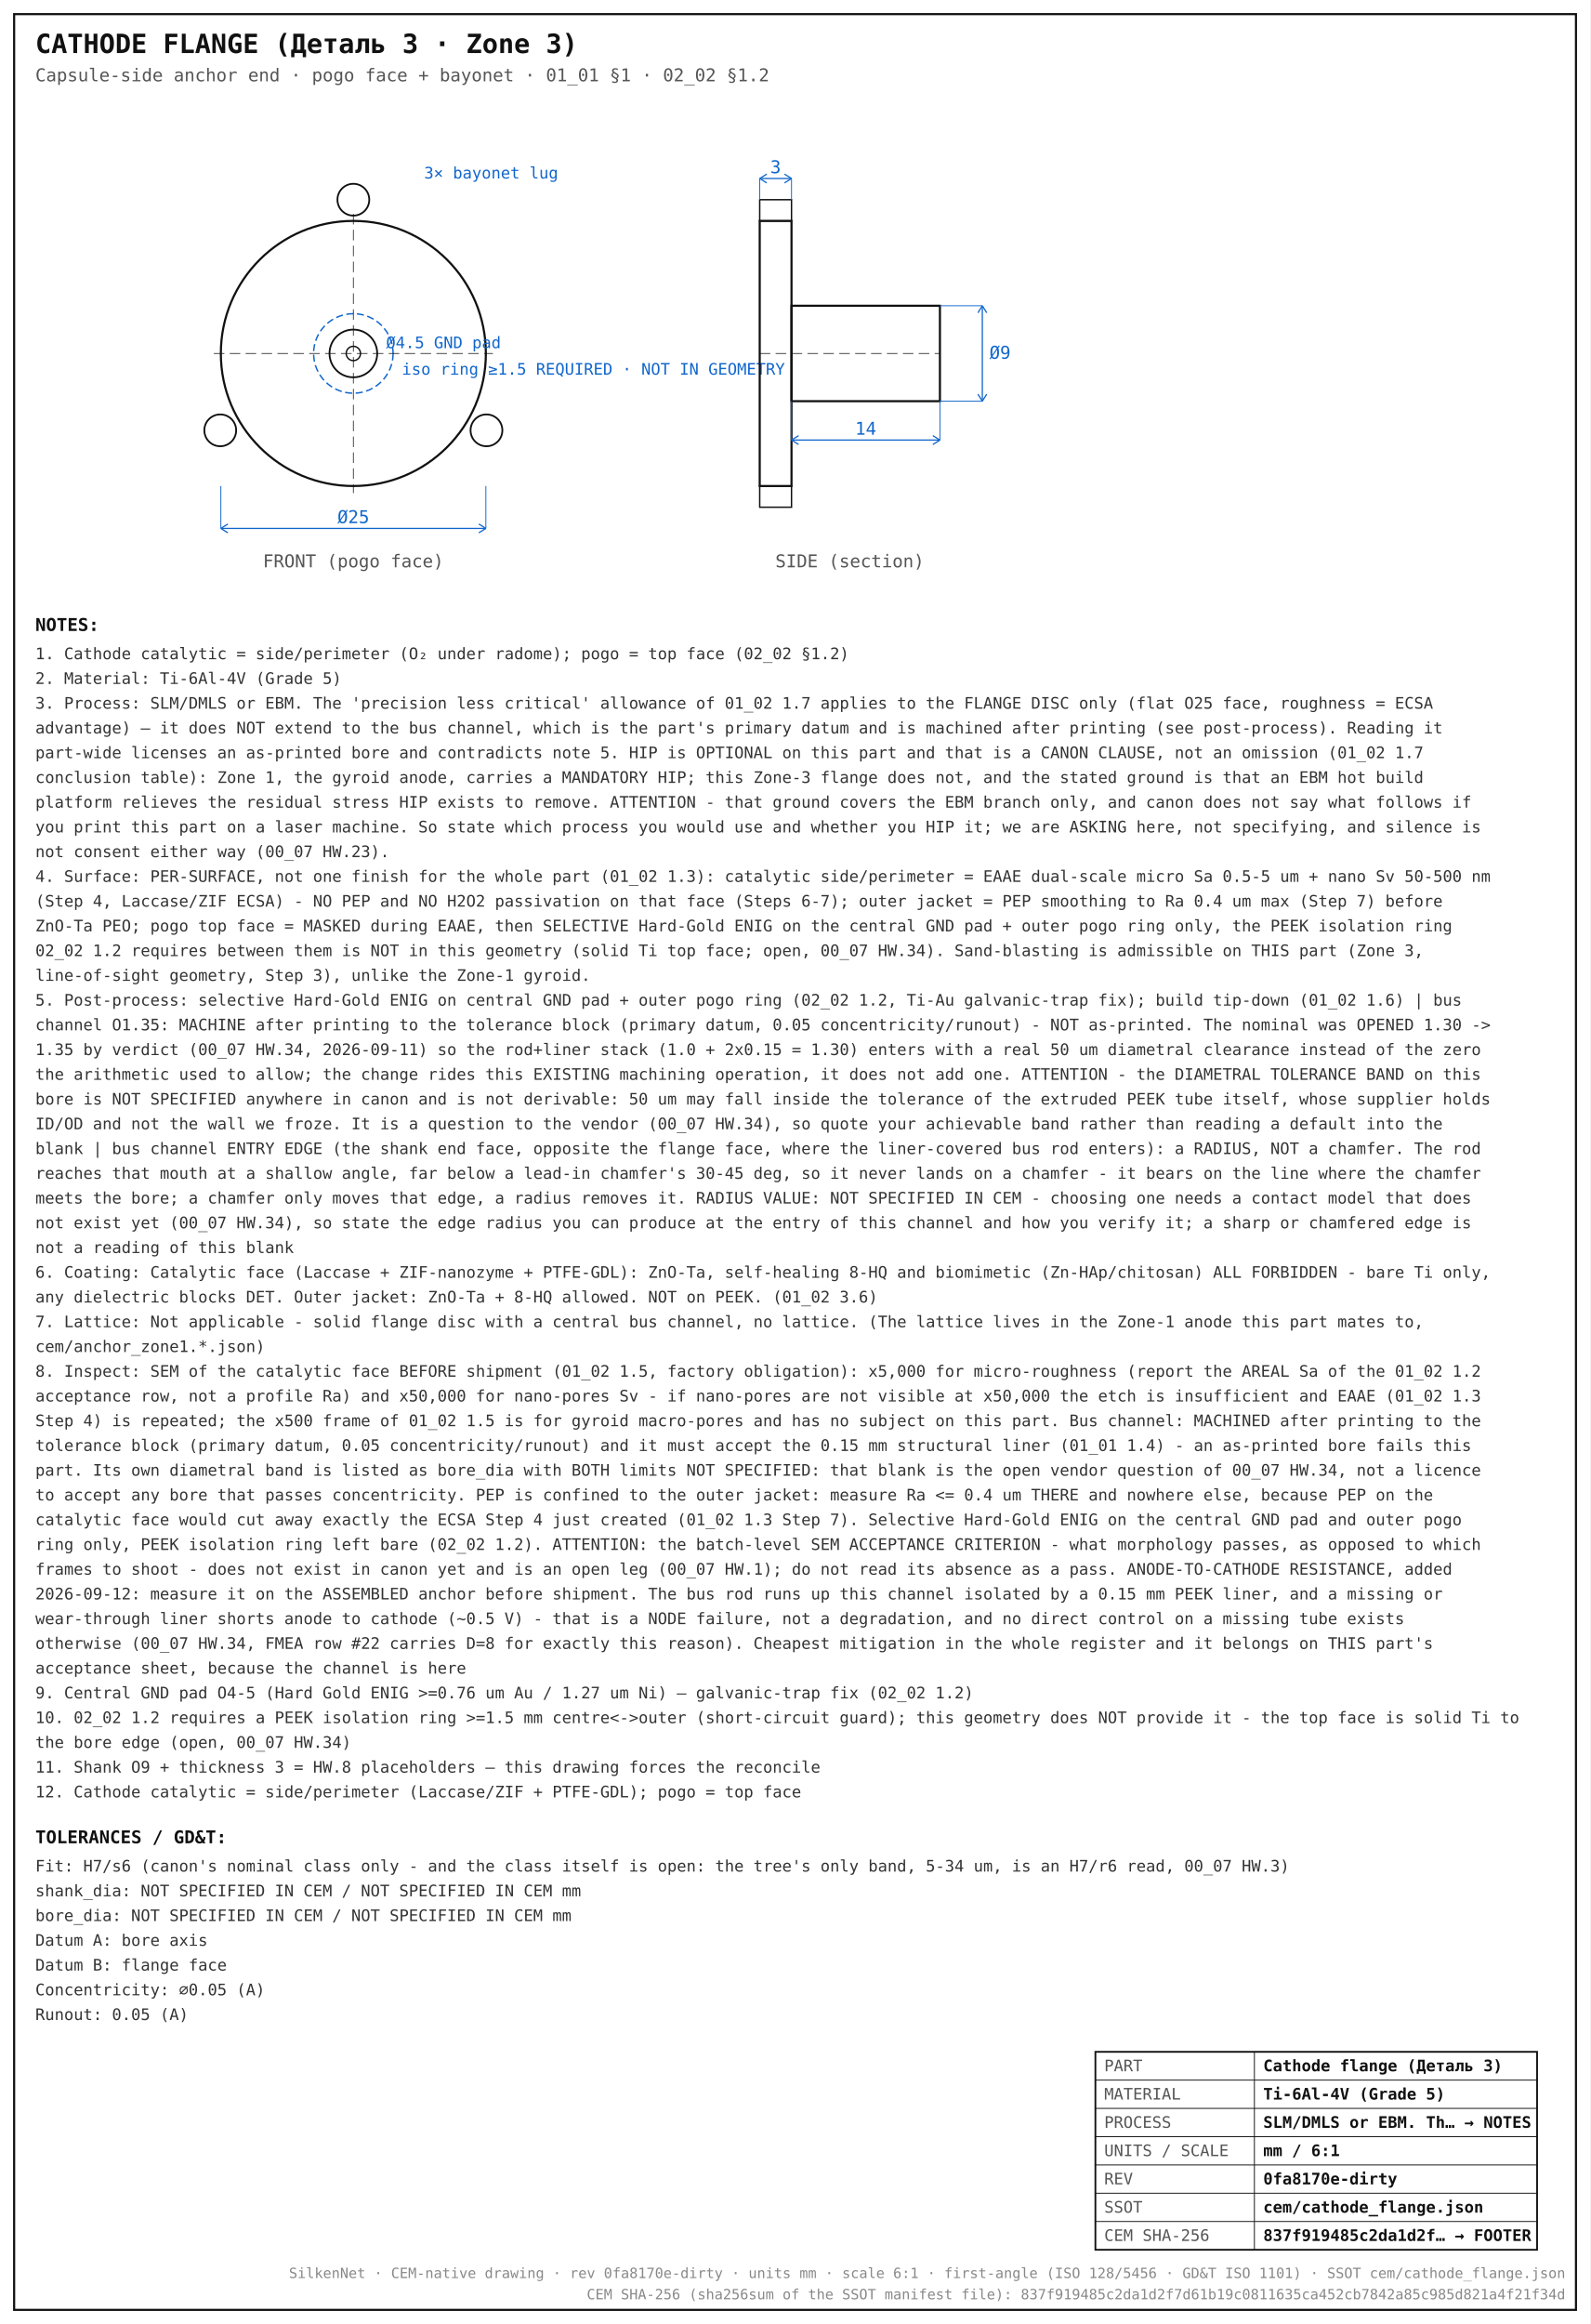
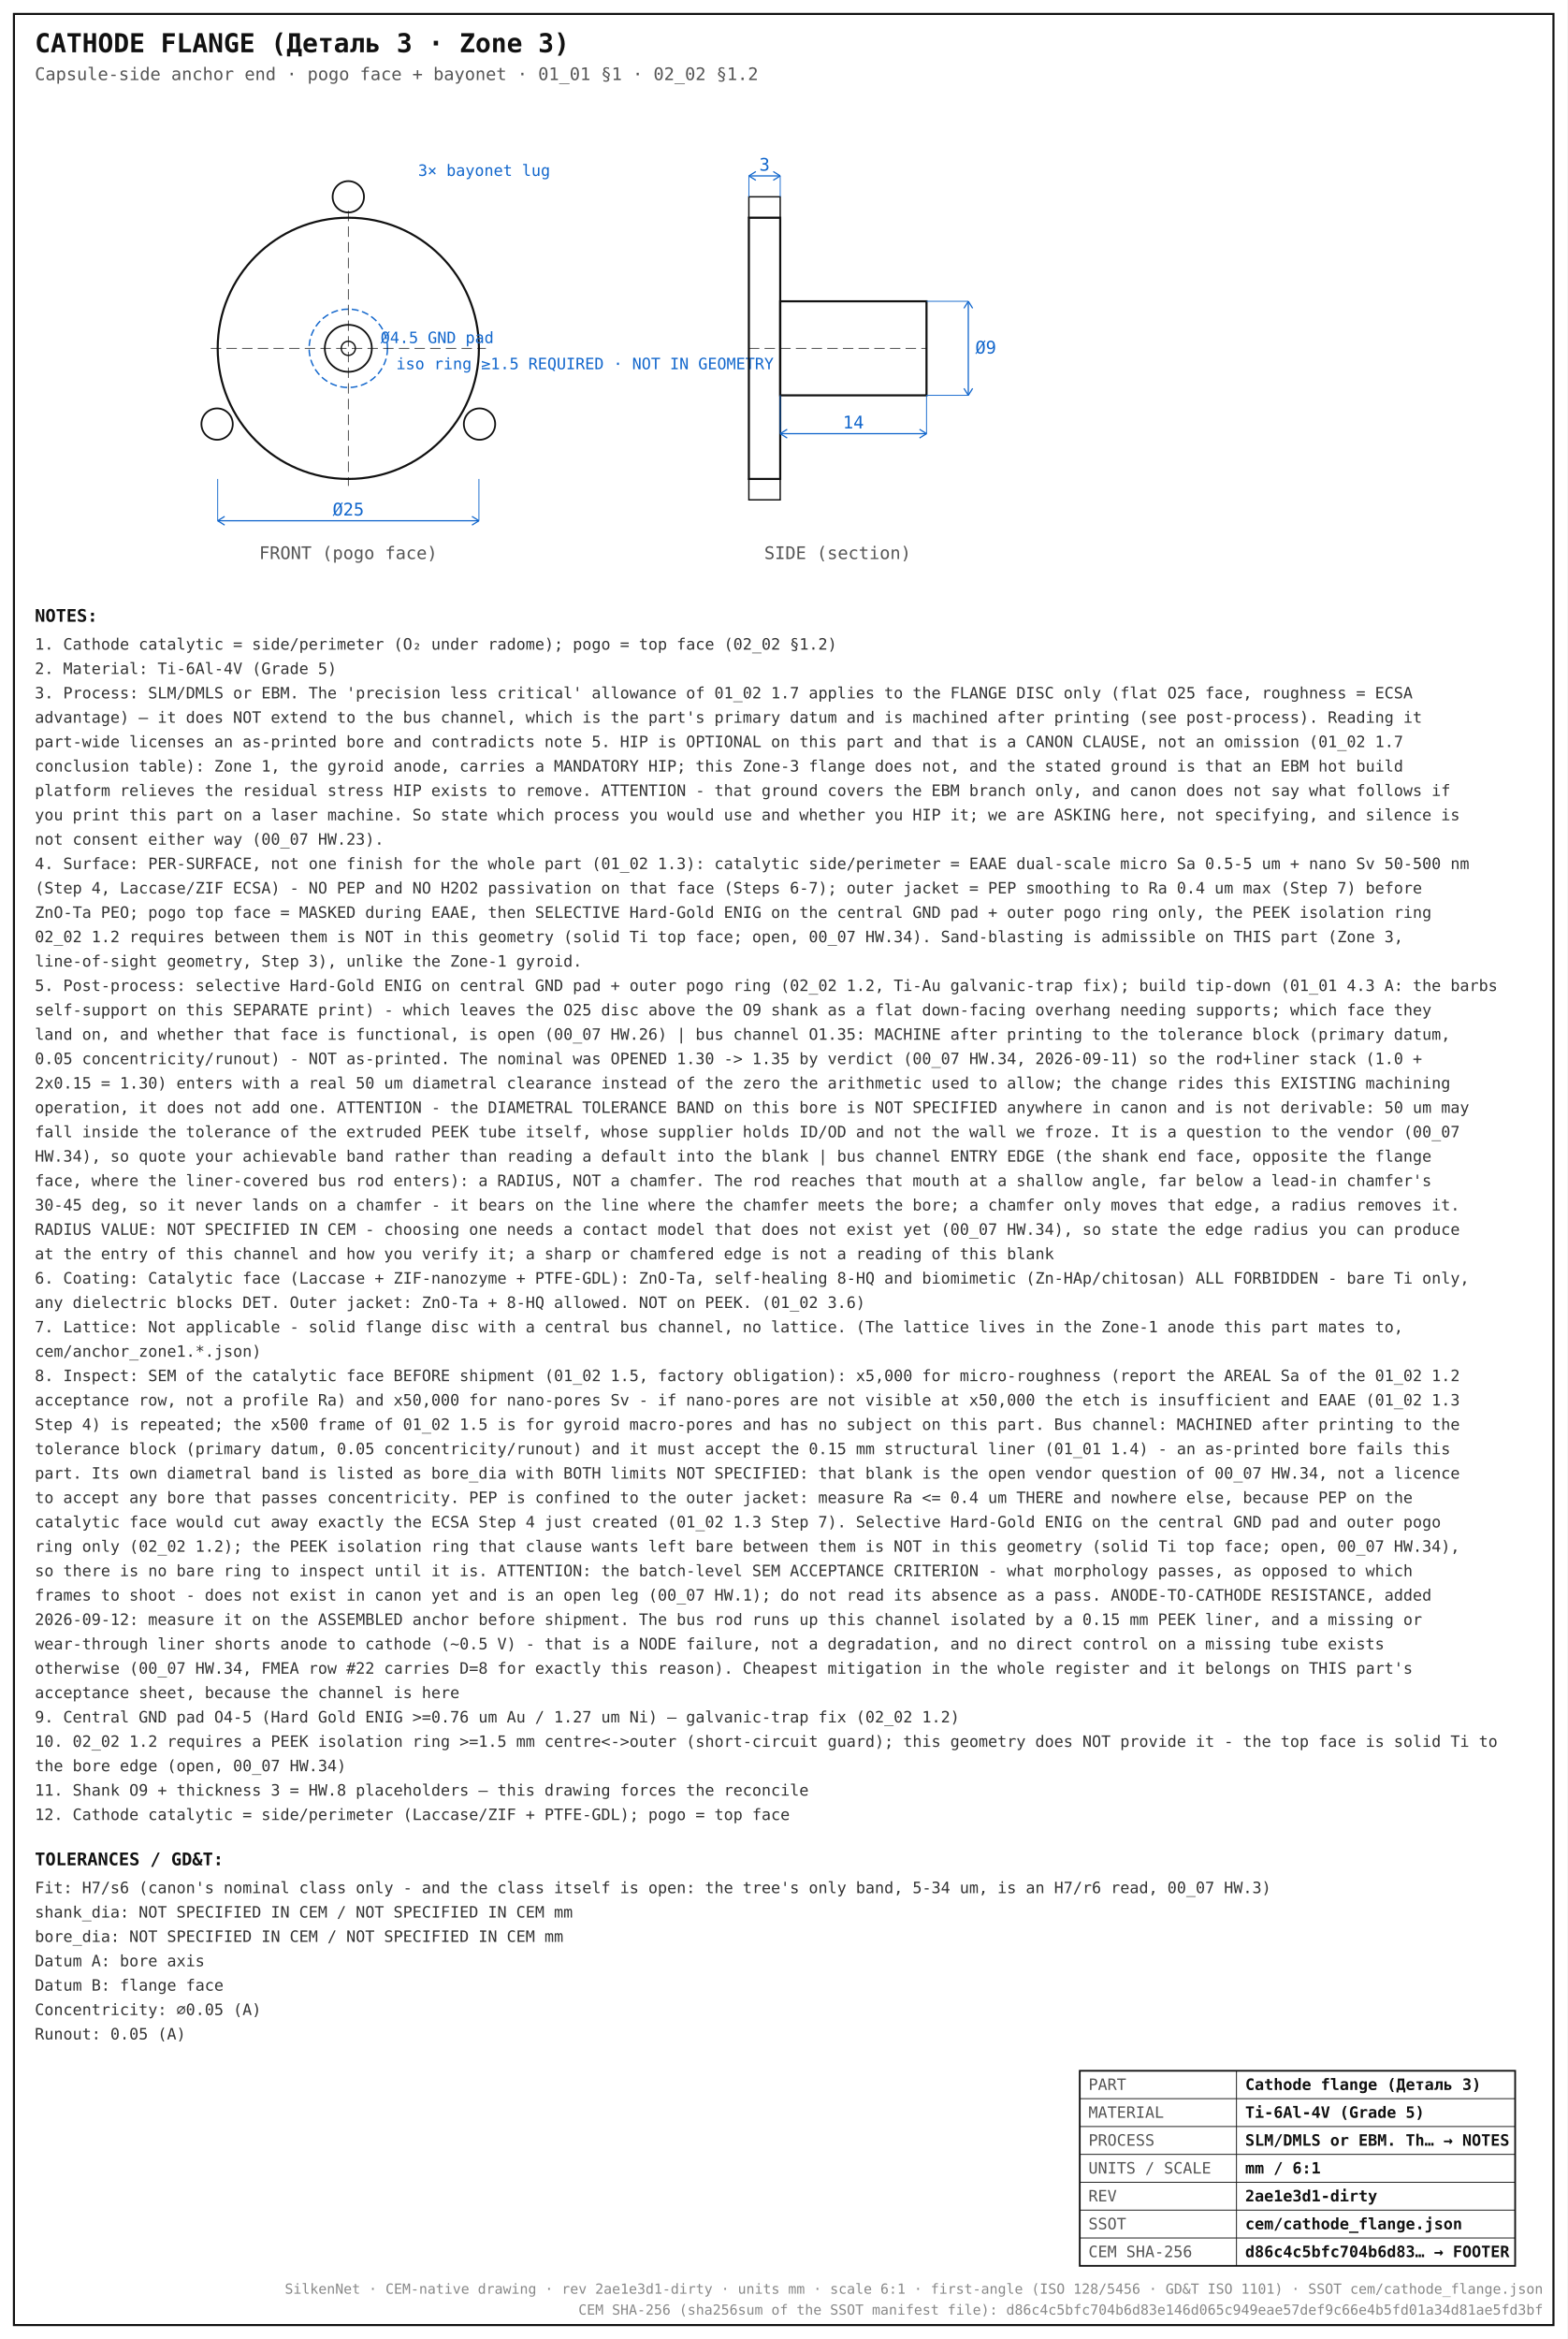
- <svg xmlns="http://www.w3.org/2000/svg" width="900" height="1315" viewBox="0 0 900 1315">
-   <rect x="0" y="0" width="900" height="1315" fill="white" />
-   <rect x="8" y="8" width="884" height="1299" fill="none" stroke="#111" stroke-width="1.2" />
+ <svg xmlns="http://www.w3.org/2000/svg" width="900" height="1343" viewBox="0 0 900 1343">
+   <rect x="0" y="0" width="900" height="1343" fill="white" />
+   <rect x="8" y="8" width="884" height="1327" fill="none" stroke="#111" stroke-width="1.2" />
  <text x="20" y="30" font-family="monospace" font-size="15" text-anchor="start" fill="#111" font-weight="bold">CATHODE FLANGE  (Деталь 3 · Zone 3)</text>
  <text x="20" y="46" font-family="monospace" font-size="10" text-anchor="start" fill="#555" font-weight="normal">Capsule-side anchor end · pogo face + bayonet · 01_01 §1 · 02_02 §1.2</text>
  <circle cx="200" cy="113" r="9" fill="none" stroke="#111" stroke-width="1" />
  <circle cx="275.34" cy="243.5" r="9" fill="none" stroke="#111" stroke-width="1" />
  <circle cx="124.66" cy="243.5" r="9" fill="none" stroke="#111" stroke-width="1" />
  <circle cx="200" cy="200" r="75" fill="none" stroke="#111" stroke-width="1.2" />
  <circle cx="200" cy="200" r="22.5" fill="none" stroke="#1166cc" stroke-width="0.8" stroke-dasharray="4 2" />
  <circle cx="200" cy="200" r="13.5" fill="none" stroke="#111" stroke-width="1" />
  <circle cx="200" cy="200" r="4.05" fill="none" stroke="#111" stroke-width="0.8" />
  <line x1="121" y1="200" x2="279" y2="200" stroke="#111" stroke-width="0.4" stroke-dasharray="6 3" />
  <line x1="200" y1="121" x2="200" y2="279" stroke="#111" stroke-width="0.4" stroke-dasharray="6 3" />
  <text x="200" y="321" font-family="monospace" font-size="10" text-anchor="middle" fill="#555" font-weight="normal">FRONT (pogo face)</text>
  <line x1="125" y1="275" x2="125" y2="299" stroke="#1166cc" stroke-width="0.5" />
  <line x1="275" y1="275" x2="275" y2="299" stroke="#1166cc" stroke-width="0.5" />
  <line x1="125" y1="299" x2="275" y2="299" stroke="#1166cc" stroke-width="0.7" />
  <line x1="125" y1="299" x2="129" y2="296.5" stroke="#1166cc" stroke-width="0.7" />
  <line x1="125" y1="299" x2="129" y2="301.5" stroke="#1166cc" stroke-width="0.7" />
  <line x1="275" y1="299" x2="271" y2="296.5" stroke="#1166cc" stroke-width="0.7" />
  <line x1="275" y1="299" x2="271" y2="301.5" stroke="#1166cc" stroke-width="0.7" />
  <text x="200" y="296" font-family="monospace" font-size="10" text-anchor="middle" fill="#1166cc" font-weight="normal">Ø25</text>
  <text x="218.5" y="197" font-family="monospace" font-size="9" text-anchor="start" fill="#1166cc" font-weight="normal">Ø4.5 GND pad</text>
  <text x="227.5" y="212" font-family="monospace" font-size="9" text-anchor="start" fill="#1166cc" font-weight="normal">iso ring ≥1.5 REQUIRED · NOT IN GEOMETRY</text>
  <text x="278" y="101" font-family="monospace" font-size="9" text-anchor="middle" fill="#1166cc" font-weight="normal">3× bayonet lug</text>
  <rect x="430" y="125" width="18" height="150" fill="none" stroke="#111" stroke-width="1.2" />
  <rect x="448" y="173" width="84" height="54" fill="none" stroke="#111" stroke-width="1.2" />
  <rect x="430" y="113" width="18" height="12" fill="none" stroke="#111" stroke-width="0.8" />
  <rect x="430" y="275" width="18" height="12" fill="none" stroke="#111" stroke-width="0.8" />
  <line x1="430" y1="200" x2="532" y2="200" stroke="#111" stroke-width="0.4" stroke-dasharray="6 3" />
  <text x="481" y="321" font-family="monospace" font-size="10" text-anchor="middle" fill="#555" font-weight="normal">SIDE (section)</text>
  <line x1="430" y1="113" x2="430" y2="101" stroke="#1166cc" stroke-width="0.5" />
  <line x1="448" y1="113" x2="448" y2="101" stroke="#1166cc" stroke-width="0.5" />
  <line x1="430" y1="101" x2="448" y2="101" stroke="#1166cc" stroke-width="0.7" />
  <line x1="430" y1="101" x2="434" y2="98.5" stroke="#1166cc" stroke-width="0.7" />
  <line x1="430" y1="101" x2="434" y2="103.5" stroke="#1166cc" stroke-width="0.7" />
  <line x1="448" y1="101" x2="444" y2="98.5" stroke="#1166cc" stroke-width="0.7" />
  <line x1="448" y1="101" x2="444" y2="103.5" stroke="#1166cc" stroke-width="0.7" />
  <text x="439" y="98" font-family="monospace" font-size="10" text-anchor="middle" fill="#1166cc" font-weight="normal">3</text>
  <line x1="448" y1="227" x2="448" y2="249" stroke="#1166cc" stroke-width="0.5" />
  <line x1="532" y1="227" x2="532" y2="249" stroke="#1166cc" stroke-width="0.5" />
  <line x1="448" y1="249" x2="532" y2="249" stroke="#1166cc" stroke-width="0.7" />
  <line x1="448" y1="249" x2="452" y2="246.5" stroke="#1166cc" stroke-width="0.7" />
  <line x1="448" y1="249" x2="452" y2="251.5" stroke="#1166cc" stroke-width="0.7" />
  <line x1="532" y1="249" x2="528" y2="246.5" stroke="#1166cc" stroke-width="0.7" />
  <line x1="532" y1="249" x2="528" y2="251.5" stroke="#1166cc" stroke-width="0.7" />
  <text x="490" y="246" font-family="monospace" font-size="10" text-anchor="middle" fill="#1166cc" font-weight="normal">14</text>
  <line x1="532" y1="173" x2="556" y2="173" stroke="#1166cc" stroke-width="0.5" />
  <line x1="532" y1="227" x2="556" y2="227" stroke="#1166cc" stroke-width="0.5" />
  <line x1="556" y1="173" x2="556" y2="227" stroke="#1166cc" stroke-width="0.7" />
  <line x1="556" y1="173" x2="553.5" y2="177" stroke="#1166cc" stroke-width="0.7" />
  <line x1="556" y1="173" x2="558.5" y2="177" stroke="#1166cc" stroke-width="0.7" />
  <line x1="556" y1="227" x2="553.5" y2="223" stroke="#1166cc" stroke-width="0.7" />
  <line x1="556" y1="227" x2="558.5" y2="223" stroke="#1166cc" stroke-width="0.7" />
  <text x="560" y="203" font-family="monospace" font-size="10" text-anchor="start" fill="#1166cc" font-weight="normal">Ø9</text>
  <text x="20" y="357" font-family="monospace" font-size="10" text-anchor="start" fill="#111" font-weight="bold">NOTES:</text>
  <text x="20" y="373" font-family="monospace" font-size="9" text-anchor="start" fill="#333" font-weight="normal">1. Cathode catalytic = side/perimeter (O₂ under radome); pogo = top face (02_02 §1.2)</text>
  <text x="20" y="387" font-family="monospace" font-size="9" text-anchor="start" fill="#333" font-weight="normal">2. Material: Ti-6Al-4V (Grade 5)</text>
  <text x="20" y="401" font-family="monospace" font-size="9" text-anchor="start" fill="#333" font-weight="normal">3. Process: SLM/DMLS or EBM. The 'precision less critical' allowance of 01_02 1.7 applies to the FLANGE DISC only (flat O25 face, roughness = ECSA</text>
  <text x="20" y="415" font-family="monospace" font-size="9" text-anchor="start" fill="#333" font-weight="normal">   advantage) — it does NOT extend to the bus channel, which is the part's primary datum and is machined after printing (see post-process). Reading it</text>
  <text x="20" y="429" font-family="monospace" font-size="9" text-anchor="start" fill="#333" font-weight="normal">   part-wide licenses an as-printed bore and contradicts note 5. HIP is OPTIONAL on this part and that is a CANON CLAUSE, not an omission (01_02 1.7</text>
  <text x="20" y="443" font-family="monospace" font-size="9" text-anchor="start" fill="#333" font-weight="normal">   conclusion table): Zone 1, the gyroid anode, carries a MANDATORY HIP; this Zone-3 flange does not, and the stated ground is that an EBM hot build</text>
  <text x="20" y="457" font-family="monospace" font-size="9" text-anchor="start" fill="#333" font-weight="normal">   platform relieves the residual stress HIP exists to remove. ATTENTION - that ground covers the EBM branch only, and canon does not say what follows if</text>
  <text x="20" y="471" font-family="monospace" font-size="9" text-anchor="start" fill="#333" font-weight="normal">   you print this part on a laser machine. So state which process you would use and whether you HIP it; we are ASKING here, not specifying, and silence is</text>
  <text x="20" y="485" font-family="monospace" font-size="9" text-anchor="start" fill="#333" font-weight="normal">   not consent either way (00_07 HW.23).</text>
  <text x="20" y="499" font-family="monospace" font-size="9" text-anchor="start" fill="#333" font-weight="normal">4. Surface: PER-SURFACE, not one finish for the whole part (01_02 1.3): catalytic side/perimeter = EAAE dual-scale micro Sa 0.5-5 um + nano Sv 50-500 nm</text>
  <text x="20" y="513" font-family="monospace" font-size="9" text-anchor="start" fill="#333" font-weight="normal">   (Step 4, Laccase/ZIF ECSA) - NO PEP and NO H2O2 passivation on that face (Steps 6-7); outer jacket = PEP smoothing to Ra 0.4 um max (Step 7) before</text>
  <text x="20" y="527" font-family="monospace" font-size="9" text-anchor="start" fill="#333" font-weight="normal">   ZnO-Ta PEO; pogo top face = MASKED during EAAE, then SELECTIVE Hard-Gold ENIG on the central GND pad + outer pogo ring only, the PEEK isolation ring</text>
  <text x="20" y="541" font-family="monospace" font-size="9" text-anchor="start" fill="#333" font-weight="normal">   02_02 1.2 requires between them is NOT in this geometry (solid Ti top face; open, 00_07 HW.34). Sand-blasting is admissible on THIS part (Zone 3,</text>
  <text x="20" y="555" font-family="monospace" font-size="9" text-anchor="start" fill="#333" font-weight="normal">   line-of-sight geometry, Step 3), unlike the Zone-1 gyroid.</text>
-   <text x="20" y="569" font-family="monospace" font-size="9" text-anchor="start" fill="#333" font-weight="normal">5. Post-process: selective Hard-Gold ENIG on central GND pad + outer pogo ring (02_02 1.2, Ti-Au galvanic-trap fix); build tip-down (01_02 1.6) | bus</text>
-   <text x="20" y="583" font-family="monospace" font-size="9" text-anchor="start" fill="#333" font-weight="normal">   channel O1.35: MACHINE after printing to the tolerance block (primary datum, 0.05 concentricity/runout) - NOT as-printed. The nominal was OPENED 1.30 -&gt;</text>
-   <text x="20" y="597" font-family="monospace" font-size="9" text-anchor="start" fill="#333" font-weight="normal">   1.35 by verdict (00_07 HW.34, 2026-09-11) so the rod+liner stack (1.0 + 2x0.15 = 1.30) enters with a real 50 um diametral clearance instead of the zero</text>
-   <text x="20" y="611" font-family="monospace" font-size="9" text-anchor="start" fill="#333" font-weight="normal">   the arithmetic used to allow; the change rides this EXISTING machining operation, it does not add one. ATTENTION - the DIAMETRAL TOLERANCE BAND on this</text>
-   <text x="20" y="625" font-family="monospace" font-size="9" text-anchor="start" fill="#333" font-weight="normal">   bore is NOT SPECIFIED anywhere in canon and is not derivable: 50 um may fall inside the tolerance of the extruded PEEK tube itself, whose supplier holds</text>
-   <text x="20" y="639" font-family="monospace" font-size="9" text-anchor="start" fill="#333" font-weight="normal">   ID/OD and not the wall we froze. It is a question to the vendor (00_07 HW.34), so quote your achievable band rather than reading a default into the</text>
-   <text x="20" y="653" font-family="monospace" font-size="9" text-anchor="start" fill="#333" font-weight="normal">   blank | bus channel ENTRY EDGE (the shank end face, opposite the flange face, where the liner-covered bus rod enters): a RADIUS, NOT a chamfer. The rod</text>
-   <text x="20" y="667" font-family="monospace" font-size="9" text-anchor="start" fill="#333" font-weight="normal">   reaches that mouth at a shallow angle, far below a lead-in chamfer's 30-45 deg, so it never lands on a chamfer - it bears on the line where the chamfer</text>
-   <text x="20" y="681" font-family="monospace" font-size="9" text-anchor="start" fill="#333" font-weight="normal">   meets the bore; a chamfer only moves that edge, a radius removes it. RADIUS VALUE: NOT SPECIFIED IN CEM - choosing one needs a contact model that does</text>
-   <text x="20" y="695" font-family="monospace" font-size="9" text-anchor="start" fill="#333" font-weight="normal">   not exist yet (00_07 HW.34), so state the edge radius you can produce at the entry of this channel and how you verify it; a sharp or chamfered edge is</text>
-   <text x="20" y="709" font-family="monospace" font-size="9" text-anchor="start" fill="#333" font-weight="normal">   not a reading of this blank</text>
-   <text x="20" y="723" font-family="monospace" font-size="9" text-anchor="start" fill="#333" font-weight="normal">6. Coating: Catalytic face (Laccase + ZIF-nanozyme + PTFE-GDL): ZnO-Ta, self-healing 8-HQ and biomimetic (Zn-HAp/chitosan) ALL FORBIDDEN - bare Ti only,</text>
-   <text x="20" y="737" font-family="monospace" font-size="9" text-anchor="start" fill="#333" font-weight="normal">   any dielectric blocks DET. Outer jacket: ZnO-Ta + 8-HQ allowed. NOT on PEEK. (01_02 3.6)</text>
-   <text x="20" y="751" font-family="monospace" font-size="9" text-anchor="start" fill="#333" font-weight="normal">7. Lattice: Not applicable - solid flange disc with a central bus channel, no lattice. (The lattice lives in the Zone-1 anode this part mates to,</text>
-   <text x="20" y="765" font-family="monospace" font-size="9" text-anchor="start" fill="#333" font-weight="normal">   cem/anchor_zone1.*.json)</text>
-   <text x="20" y="779" font-family="monospace" font-size="9" text-anchor="start" fill="#333" font-weight="normal">8. Inspect: SEM of the catalytic face BEFORE shipment (01_02 1.5, factory obligation): x5,000 for micro-roughness (report the AREAL Sa of the 01_02 1.2</text>
-   <text x="20" y="793" font-family="monospace" font-size="9" text-anchor="start" fill="#333" font-weight="normal">   acceptance row, not a profile Ra) and x50,000 for nano-pores Sv - if nano-pores are not visible at x50,000 the etch is insufficient and EAAE (01_02 1.3</text>
-   <text x="20" y="807" font-family="monospace" font-size="9" text-anchor="start" fill="#333" font-weight="normal">   Step 4) is repeated; the x500 frame of 01_02 1.5 is for gyroid macro-pores and has no subject on this part. Bus channel: MACHINED after printing to the</text>
-   <text x="20" y="821" font-family="monospace" font-size="9" text-anchor="start" fill="#333" font-weight="normal">   tolerance block (primary datum, 0.05 concentricity/runout) and it must accept the 0.15 mm structural liner (01_01 1.4) - an as-printed bore fails this</text>
-   <text x="20" y="835" font-family="monospace" font-size="9" text-anchor="start" fill="#333" font-weight="normal">   part. Its own diametral band is listed as bore_dia with BOTH limits NOT SPECIFIED: that blank is the open vendor question of 00_07 HW.34, not a licence</text>
-   <text x="20" y="849" font-family="monospace" font-size="9" text-anchor="start" fill="#333" font-weight="normal">   to accept any bore that passes concentricity. PEP is confined to the outer jacket: measure Ra &lt;= 0.4 um THERE and nowhere else, because PEP on the</text>
-   <text x="20" y="863" font-family="monospace" font-size="9" text-anchor="start" fill="#333" font-weight="normal">   catalytic face would cut away exactly the ECSA Step 4 just created (01_02 1.3 Step 7). Selective Hard-Gold ENIG on the central GND pad and outer pogo</text>
-   <text x="20" y="877" font-family="monospace" font-size="9" text-anchor="start" fill="#333" font-weight="normal">   ring only, PEEK isolation ring left bare (02_02 1.2). ATTENTION: the batch-level SEM ACCEPTANCE CRITERION - what morphology passes, as opposed to which</text>
-   <text x="20" y="891" font-family="monospace" font-size="9" text-anchor="start" fill="#333" font-weight="normal">   frames to shoot - does not exist in canon yet and is an open leg (00_07 HW.1); do not read its absence as a pass. ANODE-TO-CATHODE RESISTANCE, added</text>
-   <text x="20" y="905" font-family="monospace" font-size="9" text-anchor="start" fill="#333" font-weight="normal">   2026-09-12: measure it on the ASSEMBLED anchor before shipment. The bus rod runs up this channel isolated by a 0.15 mm PEEK liner, and a missing or</text>
-   <text x="20" y="919" font-family="monospace" font-size="9" text-anchor="start" fill="#333" font-weight="normal">   wear-through liner shorts anode to cathode (~0.5 V) - that is a NODE failure, not a degradation, and no direct control on a missing tube exists</text>
-   <text x="20" y="933" font-family="monospace" font-size="9" text-anchor="start" fill="#333" font-weight="normal">   otherwise (00_07 HW.34, FMEA row #22 carries D=8 for exactly this reason). Cheapest mitigation in the whole register and it belongs on THIS part's</text>
-   <text x="20" y="947" font-family="monospace" font-size="9" text-anchor="start" fill="#333" font-weight="normal">   acceptance sheet, because the channel is here</text>
-   <text x="20" y="961" font-family="monospace" font-size="9" text-anchor="start" fill="#333" font-weight="normal">9. Central GND pad O4-5 (Hard Gold ENIG &gt;=0.76 um Au / 1.27 um Ni) — galvanic-trap fix (02_02 1.2)</text>
-   <text x="20" y="975" font-family="monospace" font-size="9" text-anchor="start" fill="#333" font-weight="normal">10. 02_02 1.2 requires a PEEK isolation ring &gt;=1.5 mm centre&lt;-&gt;outer (short-circuit guard); this geometry does NOT provide it - the top face is solid Ti to</text>
-   <text x="20" y="989" font-family="monospace" font-size="9" text-anchor="start" fill="#333" font-weight="normal">   the bore edge (open, 00_07 HW.34)</text>
-   <text x="20" y="1003" font-family="monospace" font-size="9" text-anchor="start" fill="#333" font-weight="normal">11. Shank O9 + thickness 3 = HW.8 placeholders — this drawing forces the reconcile</text>
-   <text x="20" y="1017" font-family="monospace" font-size="9" text-anchor="start" fill="#333" font-weight="normal">12. Cathode catalytic = side/perimeter (Laccase/ZIF + PTFE-GDL); pogo = top face</text>
-   <text x="20" y="1043" font-family="monospace" font-size="10" text-anchor="start" fill="#111" font-weight="bold">TOLERANCES / GD&amp;T:</text>
-   <text x="20" y="1059" font-family="monospace" font-size="9" text-anchor="start" fill="#333" font-weight="normal">Fit: H7/s6 (canon's nominal class only - and the class itself is open: the tree's only band, 5-34 um, is an H7/r6 read, 00_07 HW.3)</text>
-   <text x="20" y="1073" font-family="monospace" font-size="9" text-anchor="start" fill="#333" font-weight="normal">shank_dia: NOT SPECIFIED IN CEM / NOT SPECIFIED IN CEM mm</text>
-   <text x="20" y="1087" font-family="monospace" font-size="9" text-anchor="start" fill="#333" font-weight="normal">bore_dia: NOT SPECIFIED IN CEM / NOT SPECIFIED IN CEM mm</text>
-   <text x="20" y="1101" font-family="monospace" font-size="9" text-anchor="start" fill="#333" font-weight="normal">Datum A: bore axis</text>
-   <text x="20" y="1115" font-family="monospace" font-size="9" text-anchor="start" fill="#333" font-weight="normal">Datum B: flange face</text>
-   <text x="20" y="1129" font-family="monospace" font-size="9" text-anchor="start" fill="#333" font-weight="normal">Concentricity: ⌀0.05 (A)</text>
-   <text x="20" y="1143" font-family="monospace" font-size="9" text-anchor="start" fill="#333" font-weight="normal">Runout: 0.05 (A)</text>
-   <rect x="620" y="1161" width="250" height="112" fill="none" stroke="#111" stroke-width="1" />
-   <line x1="710" y1="1161" x2="710" y2="1177" stroke="#111" stroke-width="0.5" />
-   <text x="625" y="1172" font-family="monospace" font-size="9" text-anchor="start" fill="#555" font-weight="normal">PART</text>
-   <text x="715" y="1172" font-family="monospace" font-size="9" text-anchor="start" fill="#111" font-weight="bold">Cathode flange (Деталь 3)</text>
-   <line x1="620" y1="1177" x2="870" y2="1177" stroke="#111" stroke-width="0.5" />
-   <line x1="710" y1="1177" x2="710" y2="1193" stroke="#111" stroke-width="0.5" />
-   <text x="625" y="1188" font-family="monospace" font-size="9" text-anchor="start" fill="#555" font-weight="normal">MATERIAL</text>
-   <text x="715" y="1188" font-family="monospace" font-size="9" text-anchor="start" fill="#111" font-weight="bold">Ti-6Al-4V (Grade 5)</text>
-   <line x1="620" y1="1193" x2="870" y2="1193" stroke="#111" stroke-width="0.5" />
-   <line x1="710" y1="1193" x2="710" y2="1209" stroke="#111" stroke-width="0.5" />
-   <text x="625" y="1204" font-family="monospace" font-size="9" text-anchor="start" fill="#555" font-weight="normal">PROCESS</text>
-   <text x="715" y="1204" font-family="monospace" font-size="9" text-anchor="start" fill="#111" font-weight="bold">SLM/DMLS or EBM. Th… → NOTES</text>
-   <line x1="620" y1="1209" x2="870" y2="1209" stroke="#111" stroke-width="0.5" />
-   <line x1="710" y1="1209" x2="710" y2="1225" stroke="#111" stroke-width="0.5" />
-   <text x="625" y="1220" font-family="monospace" font-size="9" text-anchor="start" fill="#555" font-weight="normal">UNITS / SCALE</text>
-   <text x="715" y="1220" font-family="monospace" font-size="9" text-anchor="start" fill="#111" font-weight="bold">mm / 6:1</text>
-   <line x1="620" y1="1225" x2="870" y2="1225" stroke="#111" stroke-width="0.5" />
-   <line x1="710" y1="1225" x2="710" y2="1241" stroke="#111" stroke-width="0.5" />
-   <text x="625" y="1236" font-family="monospace" font-size="9" text-anchor="start" fill="#555" font-weight="normal">REV</text>
-   <text x="715" y="1236" font-family="monospace" font-size="9" text-anchor="start" fill="#111" font-weight="bold">0fa8170e-dirty</text>
-   <line x1="620" y1="1241" x2="870" y2="1241" stroke="#111" stroke-width="0.5" />
-   <line x1="710" y1="1241" x2="710" y2="1257" stroke="#111" stroke-width="0.5" />
-   <text x="625" y="1252" font-family="monospace" font-size="9" text-anchor="start" fill="#555" font-weight="normal">SSOT</text>
-   <text x="715" y="1252" font-family="monospace" font-size="9" text-anchor="start" fill="#111" font-weight="bold">cem/cathode_flange.json</text>
-   <line x1="620" y1="1257" x2="870" y2="1257" stroke="#111" stroke-width="0.5" />
-   <line x1="710" y1="1257" x2="710" y2="1273" stroke="#111" stroke-width="0.5" />
-   <text x="625" y="1268" font-family="monospace" font-size="9" text-anchor="start" fill="#555" font-weight="normal">CEM SHA-256</text>
-   <text x="715" y="1268" font-family="monospace" font-size="9" text-anchor="start" fill="#111" font-weight="bold">837f919485c2da1d2f… → FOOTER</text>
-   <text x="886" y="1289" font-family="monospace" font-size="8" text-anchor="end" fill="#888" font-weight="normal">SilkenNet · CEM-native drawing · rev 0fa8170e-dirty · units mm · scale 6:1 · first-angle (ISO 128/5456 · GD&amp;T ISO 1101) · SSOT cem/cathode_flange.json</text>
-   <text x="886" y="1301" font-family="monospace" font-size="8" text-anchor="end" fill="#888" font-weight="normal">CEM SHA-256 (sha256sum of the SSOT manifest file): 837f919485c2da1d2f7d61b19c0811635ca452cb7842a85c985d821a4f21f34d</text>
+   <text x="20" y="569" font-family="monospace" font-size="9" text-anchor="start" fill="#333" font-weight="normal">5. Post-process: selective Hard-Gold ENIG on central GND pad + outer pogo ring (02_02 1.2, Ti-Au galvanic-trap fix); build tip-down (01_01 4.3 A: the barbs</text>
+   <text x="20" y="583" font-family="monospace" font-size="9" text-anchor="start" fill="#333" font-weight="normal">   self-support on this SEPARATE print) - which leaves the O25 disc above the O9 shank as a flat down-facing overhang needing supports; which face they</text>
+   <text x="20" y="597" font-family="monospace" font-size="9" text-anchor="start" fill="#333" font-weight="normal">   land on, and whether that face is functional, is open (00_07 HW.26) | bus channel O1.35: MACHINE after printing to the tolerance block (primary datum,</text>
+   <text x="20" y="611" font-family="monospace" font-size="9" text-anchor="start" fill="#333" font-weight="normal">   0.05 concentricity/runout) - NOT as-printed. The nominal was OPENED 1.30 -&gt; 1.35 by verdict (00_07 HW.34, 2026-09-11) so the rod+liner stack (1.0 +</text>
+   <text x="20" y="625" font-family="monospace" font-size="9" text-anchor="start" fill="#333" font-weight="normal">   2x0.15 = 1.30) enters with a real 50 um diametral clearance instead of the zero the arithmetic used to allow; the change rides this EXISTING machining</text>
+   <text x="20" y="639" font-family="monospace" font-size="9" text-anchor="start" fill="#333" font-weight="normal">   operation, it does not add one. ATTENTION - the DIAMETRAL TOLERANCE BAND on this bore is NOT SPECIFIED anywhere in canon and is not derivable: 50 um may</text>
+   <text x="20" y="653" font-family="monospace" font-size="9" text-anchor="start" fill="#333" font-weight="normal">   fall inside the tolerance of the extruded PEEK tube itself, whose supplier holds ID/OD and not the wall we froze. It is a question to the vendor (00_07</text>
+   <text x="20" y="667" font-family="monospace" font-size="9" text-anchor="start" fill="#333" font-weight="normal">   HW.34), so quote your achievable band rather than reading a default into the blank | bus channel ENTRY EDGE (the shank end face, opposite the flange</text>
+   <text x="20" y="681" font-family="monospace" font-size="9" text-anchor="start" fill="#333" font-weight="normal">   face, where the liner-covered bus rod enters): a RADIUS, NOT a chamfer. The rod reaches that mouth at a shallow angle, far below a lead-in chamfer's</text>
+   <text x="20" y="695" font-family="monospace" font-size="9" text-anchor="start" fill="#333" font-weight="normal">   30-45 deg, so it never lands on a chamfer - it bears on the line where the chamfer meets the bore; a chamfer only moves that edge, a radius removes it.</text>
+   <text x="20" y="709" font-family="monospace" font-size="9" text-anchor="start" fill="#333" font-weight="normal">   RADIUS VALUE: NOT SPECIFIED IN CEM - choosing one needs a contact model that does not exist yet (00_07 HW.34), so state the edge radius you can produce</text>
+   <text x="20" y="723" font-family="monospace" font-size="9" text-anchor="start" fill="#333" font-weight="normal">   at the entry of this channel and how you verify it; a sharp or chamfered edge is not a reading of this blank</text>
+   <text x="20" y="737" font-family="monospace" font-size="9" text-anchor="start" fill="#333" font-weight="normal">6. Coating: Catalytic face (Laccase + ZIF-nanozyme + PTFE-GDL): ZnO-Ta, self-healing 8-HQ and biomimetic (Zn-HAp/chitosan) ALL FORBIDDEN - bare Ti only,</text>
+   <text x="20" y="751" font-family="monospace" font-size="9" text-anchor="start" fill="#333" font-weight="normal">   any dielectric blocks DET. Outer jacket: ZnO-Ta + 8-HQ allowed. NOT on PEEK. (01_02 3.6)</text>
+   <text x="20" y="765" font-family="monospace" font-size="9" text-anchor="start" fill="#333" font-weight="normal">7. Lattice: Not applicable - solid flange disc with a central bus channel, no lattice. (The lattice lives in the Zone-1 anode this part mates to,</text>
+   <text x="20" y="779" font-family="monospace" font-size="9" text-anchor="start" fill="#333" font-weight="normal">   cem/anchor_zone1.*.json)</text>
+   <text x="20" y="793" font-family="monospace" font-size="9" text-anchor="start" fill="#333" font-weight="normal">8. Inspect: SEM of the catalytic face BEFORE shipment (01_02 1.5, factory obligation): x5,000 for micro-roughness (report the AREAL Sa of the 01_02 1.2</text>
+   <text x="20" y="807" font-family="monospace" font-size="9" text-anchor="start" fill="#333" font-weight="normal">   acceptance row, not a profile Ra) and x50,000 for nano-pores Sv - if nano-pores are not visible at x50,000 the etch is insufficient and EAAE (01_02 1.3</text>
+   <text x="20" y="821" font-family="monospace" font-size="9" text-anchor="start" fill="#333" font-weight="normal">   Step 4) is repeated; the x500 frame of 01_02 1.5 is for gyroid macro-pores and has no subject on this part. Bus channel: MACHINED after printing to the</text>
+   <text x="20" y="835" font-family="monospace" font-size="9" text-anchor="start" fill="#333" font-weight="normal">   tolerance block (primary datum, 0.05 concentricity/runout) and it must accept the 0.15 mm structural liner (01_01 1.4) - an as-printed bore fails this</text>
+   <text x="20" y="849" font-family="monospace" font-size="9" text-anchor="start" fill="#333" font-weight="normal">   part. Its own diametral band is listed as bore_dia with BOTH limits NOT SPECIFIED: that blank is the open vendor question of 00_07 HW.34, not a licence</text>
+   <text x="20" y="863" font-family="monospace" font-size="9" text-anchor="start" fill="#333" font-weight="normal">   to accept any bore that passes concentricity. PEP is confined to the outer jacket: measure Ra &lt;= 0.4 um THERE and nowhere else, because PEP on the</text>
+   <text x="20" y="877" font-family="monospace" font-size="9" text-anchor="start" fill="#333" font-weight="normal">   catalytic face would cut away exactly the ECSA Step 4 just created (01_02 1.3 Step 7). Selective Hard-Gold ENIG on the central GND pad and outer pogo</text>
+   <text x="20" y="891" font-family="monospace" font-size="9" text-anchor="start" fill="#333" font-weight="normal">   ring only (02_02 1.2); the PEEK isolation ring that clause wants left bare between them is NOT in this geometry (solid Ti top face; open, 00_07 HW.34),</text>
+   <text x="20" y="905" font-family="monospace" font-size="9" text-anchor="start" fill="#333" font-weight="normal">   so there is no bare ring to inspect until it is. ATTENTION: the batch-level SEM ACCEPTANCE CRITERION - what morphology passes, as opposed to which</text>
+   <text x="20" y="919" font-family="monospace" font-size="9" text-anchor="start" fill="#333" font-weight="normal">   frames to shoot - does not exist in canon yet and is an open leg (00_07 HW.1); do not read its absence as a pass. ANODE-TO-CATHODE RESISTANCE, added</text>
+   <text x="20" y="933" font-family="monospace" font-size="9" text-anchor="start" fill="#333" font-weight="normal">   2026-09-12: measure it on the ASSEMBLED anchor before shipment. The bus rod runs up this channel isolated by a 0.15 mm PEEK liner, and a missing or</text>
+   <text x="20" y="947" font-family="monospace" font-size="9" text-anchor="start" fill="#333" font-weight="normal">   wear-through liner shorts anode to cathode (~0.5 V) - that is a NODE failure, not a degradation, and no direct control on a missing tube exists</text>
+   <text x="20" y="961" font-family="monospace" font-size="9" text-anchor="start" fill="#333" font-weight="normal">   otherwise (00_07 HW.34, FMEA row #22 carries D=8 for exactly this reason). Cheapest mitigation in the whole register and it belongs on THIS part's</text>
+   <text x="20" y="975" font-family="monospace" font-size="9" text-anchor="start" fill="#333" font-weight="normal">   acceptance sheet, because the channel is here</text>
+   <text x="20" y="989" font-family="monospace" font-size="9" text-anchor="start" fill="#333" font-weight="normal">9. Central GND pad O4-5 (Hard Gold ENIG &gt;=0.76 um Au / 1.27 um Ni) — galvanic-trap fix (02_02 1.2)</text>
+   <text x="20" y="1003" font-family="monospace" font-size="9" text-anchor="start" fill="#333" font-weight="normal">10. 02_02 1.2 requires a PEEK isolation ring &gt;=1.5 mm centre&lt;-&gt;outer (short-circuit guard); this geometry does NOT provide it - the top face is solid Ti to</text>
+   <text x="20" y="1017" font-family="monospace" font-size="9" text-anchor="start" fill="#333" font-weight="normal">   the bore edge (open, 00_07 HW.34)</text>
+   <text x="20" y="1031" font-family="monospace" font-size="9" text-anchor="start" fill="#333" font-weight="normal">11. Shank O9 + thickness 3 = HW.8 placeholders — this drawing forces the reconcile</text>
+   <text x="20" y="1045" font-family="monospace" font-size="9" text-anchor="start" fill="#333" font-weight="normal">12. Cathode catalytic = side/perimeter (Laccase/ZIF + PTFE-GDL); pogo = top face</text>
+   <text x="20" y="1071" font-family="monospace" font-size="10" text-anchor="start" fill="#111" font-weight="bold">TOLERANCES / GD&amp;T:</text>
+   <text x="20" y="1087" font-family="monospace" font-size="9" text-anchor="start" fill="#333" font-weight="normal">Fit: H7/s6 (canon's nominal class only - and the class itself is open: the tree's only band, 5-34 um, is an H7/r6 read, 00_07 HW.3)</text>
+   <text x="20" y="1101" font-family="monospace" font-size="9" text-anchor="start" fill="#333" font-weight="normal">shank_dia: NOT SPECIFIED IN CEM / NOT SPECIFIED IN CEM mm</text>
+   <text x="20" y="1115" font-family="monospace" font-size="9" text-anchor="start" fill="#333" font-weight="normal">bore_dia: NOT SPECIFIED IN CEM / NOT SPECIFIED IN CEM mm</text>
+   <text x="20" y="1129" font-family="monospace" font-size="9" text-anchor="start" fill="#333" font-weight="normal">Datum A: bore axis</text>
+   <text x="20" y="1143" font-family="monospace" font-size="9" text-anchor="start" fill="#333" font-weight="normal">Datum B: flange face</text>
+   <text x="20" y="1157" font-family="monospace" font-size="9" text-anchor="start" fill="#333" font-weight="normal">Concentricity: ⌀0.05 (A)</text>
+   <text x="20" y="1171" font-family="monospace" font-size="9" text-anchor="start" fill="#333" font-weight="normal">Runout: 0.05 (A)</text>
+   <rect x="620" y="1189" width="250" height="112" fill="none" stroke="#111" stroke-width="1" />
+   <line x1="710" y1="1189" x2="710" y2="1205" stroke="#111" stroke-width="0.5" />
+   <text x="625" y="1200" font-family="monospace" font-size="9" text-anchor="start" fill="#555" font-weight="normal">PART</text>
+   <text x="715" y="1200" font-family="monospace" font-size="9" text-anchor="start" fill="#111" font-weight="bold">Cathode flange (Деталь 3)</text>
+   <line x1="620" y1="1205" x2="870" y2="1205" stroke="#111" stroke-width="0.5" />
+   <line x1="710" y1="1205" x2="710" y2="1221" stroke="#111" stroke-width="0.5" />
+   <text x="625" y="1216" font-family="monospace" font-size="9" text-anchor="start" fill="#555" font-weight="normal">MATERIAL</text>
+   <text x="715" y="1216" font-family="monospace" font-size="9" text-anchor="start" fill="#111" font-weight="bold">Ti-6Al-4V (Grade 5)</text>
+   <line x1="620" y1="1221" x2="870" y2="1221" stroke="#111" stroke-width="0.5" />
+   <line x1="710" y1="1221" x2="710" y2="1237" stroke="#111" stroke-width="0.5" />
+   <text x="625" y="1232" font-family="monospace" font-size="9" text-anchor="start" fill="#555" font-weight="normal">PROCESS</text>
+   <text x="715" y="1232" font-family="monospace" font-size="9" text-anchor="start" fill="#111" font-weight="bold">SLM/DMLS or EBM. Th… → NOTES</text>
+   <line x1="620" y1="1237" x2="870" y2="1237" stroke="#111" stroke-width="0.5" />
+   <line x1="710" y1="1237" x2="710" y2="1253" stroke="#111" stroke-width="0.5" />
+   <text x="625" y="1248" font-family="monospace" font-size="9" text-anchor="start" fill="#555" font-weight="normal">UNITS / SCALE</text>
+   <text x="715" y="1248" font-family="monospace" font-size="9" text-anchor="start" fill="#111" font-weight="bold">mm / 6:1</text>
+   <line x1="620" y1="1253" x2="870" y2="1253" stroke="#111" stroke-width="0.5" />
+   <line x1="710" y1="1253" x2="710" y2="1269" stroke="#111" stroke-width="0.5" />
+   <text x="625" y="1264" font-family="monospace" font-size="9" text-anchor="start" fill="#555" font-weight="normal">REV</text>
+   <text x="715" y="1264" font-family="monospace" font-size="9" text-anchor="start" fill="#111" font-weight="bold">2ae1e3d1-dirty</text>
+   <line x1="620" y1="1269" x2="870" y2="1269" stroke="#111" stroke-width="0.5" />
+   <line x1="710" y1="1269" x2="710" y2="1285" stroke="#111" stroke-width="0.5" />
+   <text x="625" y="1280" font-family="monospace" font-size="9" text-anchor="start" fill="#555" font-weight="normal">SSOT</text>
+   <text x="715" y="1280" font-family="monospace" font-size="9" text-anchor="start" fill="#111" font-weight="bold">cem/cathode_flange.json</text>
+   <line x1="620" y1="1285" x2="870" y2="1285" stroke="#111" stroke-width="0.5" />
+   <line x1="710" y1="1285" x2="710" y2="1301" stroke="#111" stroke-width="0.5" />
+   <text x="625" y="1296" font-family="monospace" font-size="9" text-anchor="start" fill="#555" font-weight="normal">CEM SHA-256</text>
+   <text x="715" y="1296" font-family="monospace" font-size="9" text-anchor="start" fill="#111" font-weight="bold">d86c4c5bfc704b6d83… → FOOTER</text>
+   <text x="886" y="1317" font-family="monospace" font-size="8" text-anchor="end" fill="#888" font-weight="normal">SilkenNet · CEM-native drawing · rev 2ae1e3d1-dirty · units mm · scale 6:1 · first-angle (ISO 128/5456 · GD&amp;T ISO 1101) · SSOT cem/cathode_flange.json</text>
+   <text x="886" y="1329" font-family="monospace" font-size="8" text-anchor="end" fill="#888" font-weight="normal">CEM SHA-256 (sha256sum of the SSOT manifest file): d86c4c5bfc704b6d83e146d065c949eae57def9c66e4b5fd01a34d81ae5fd3bf</text>
</svg>
